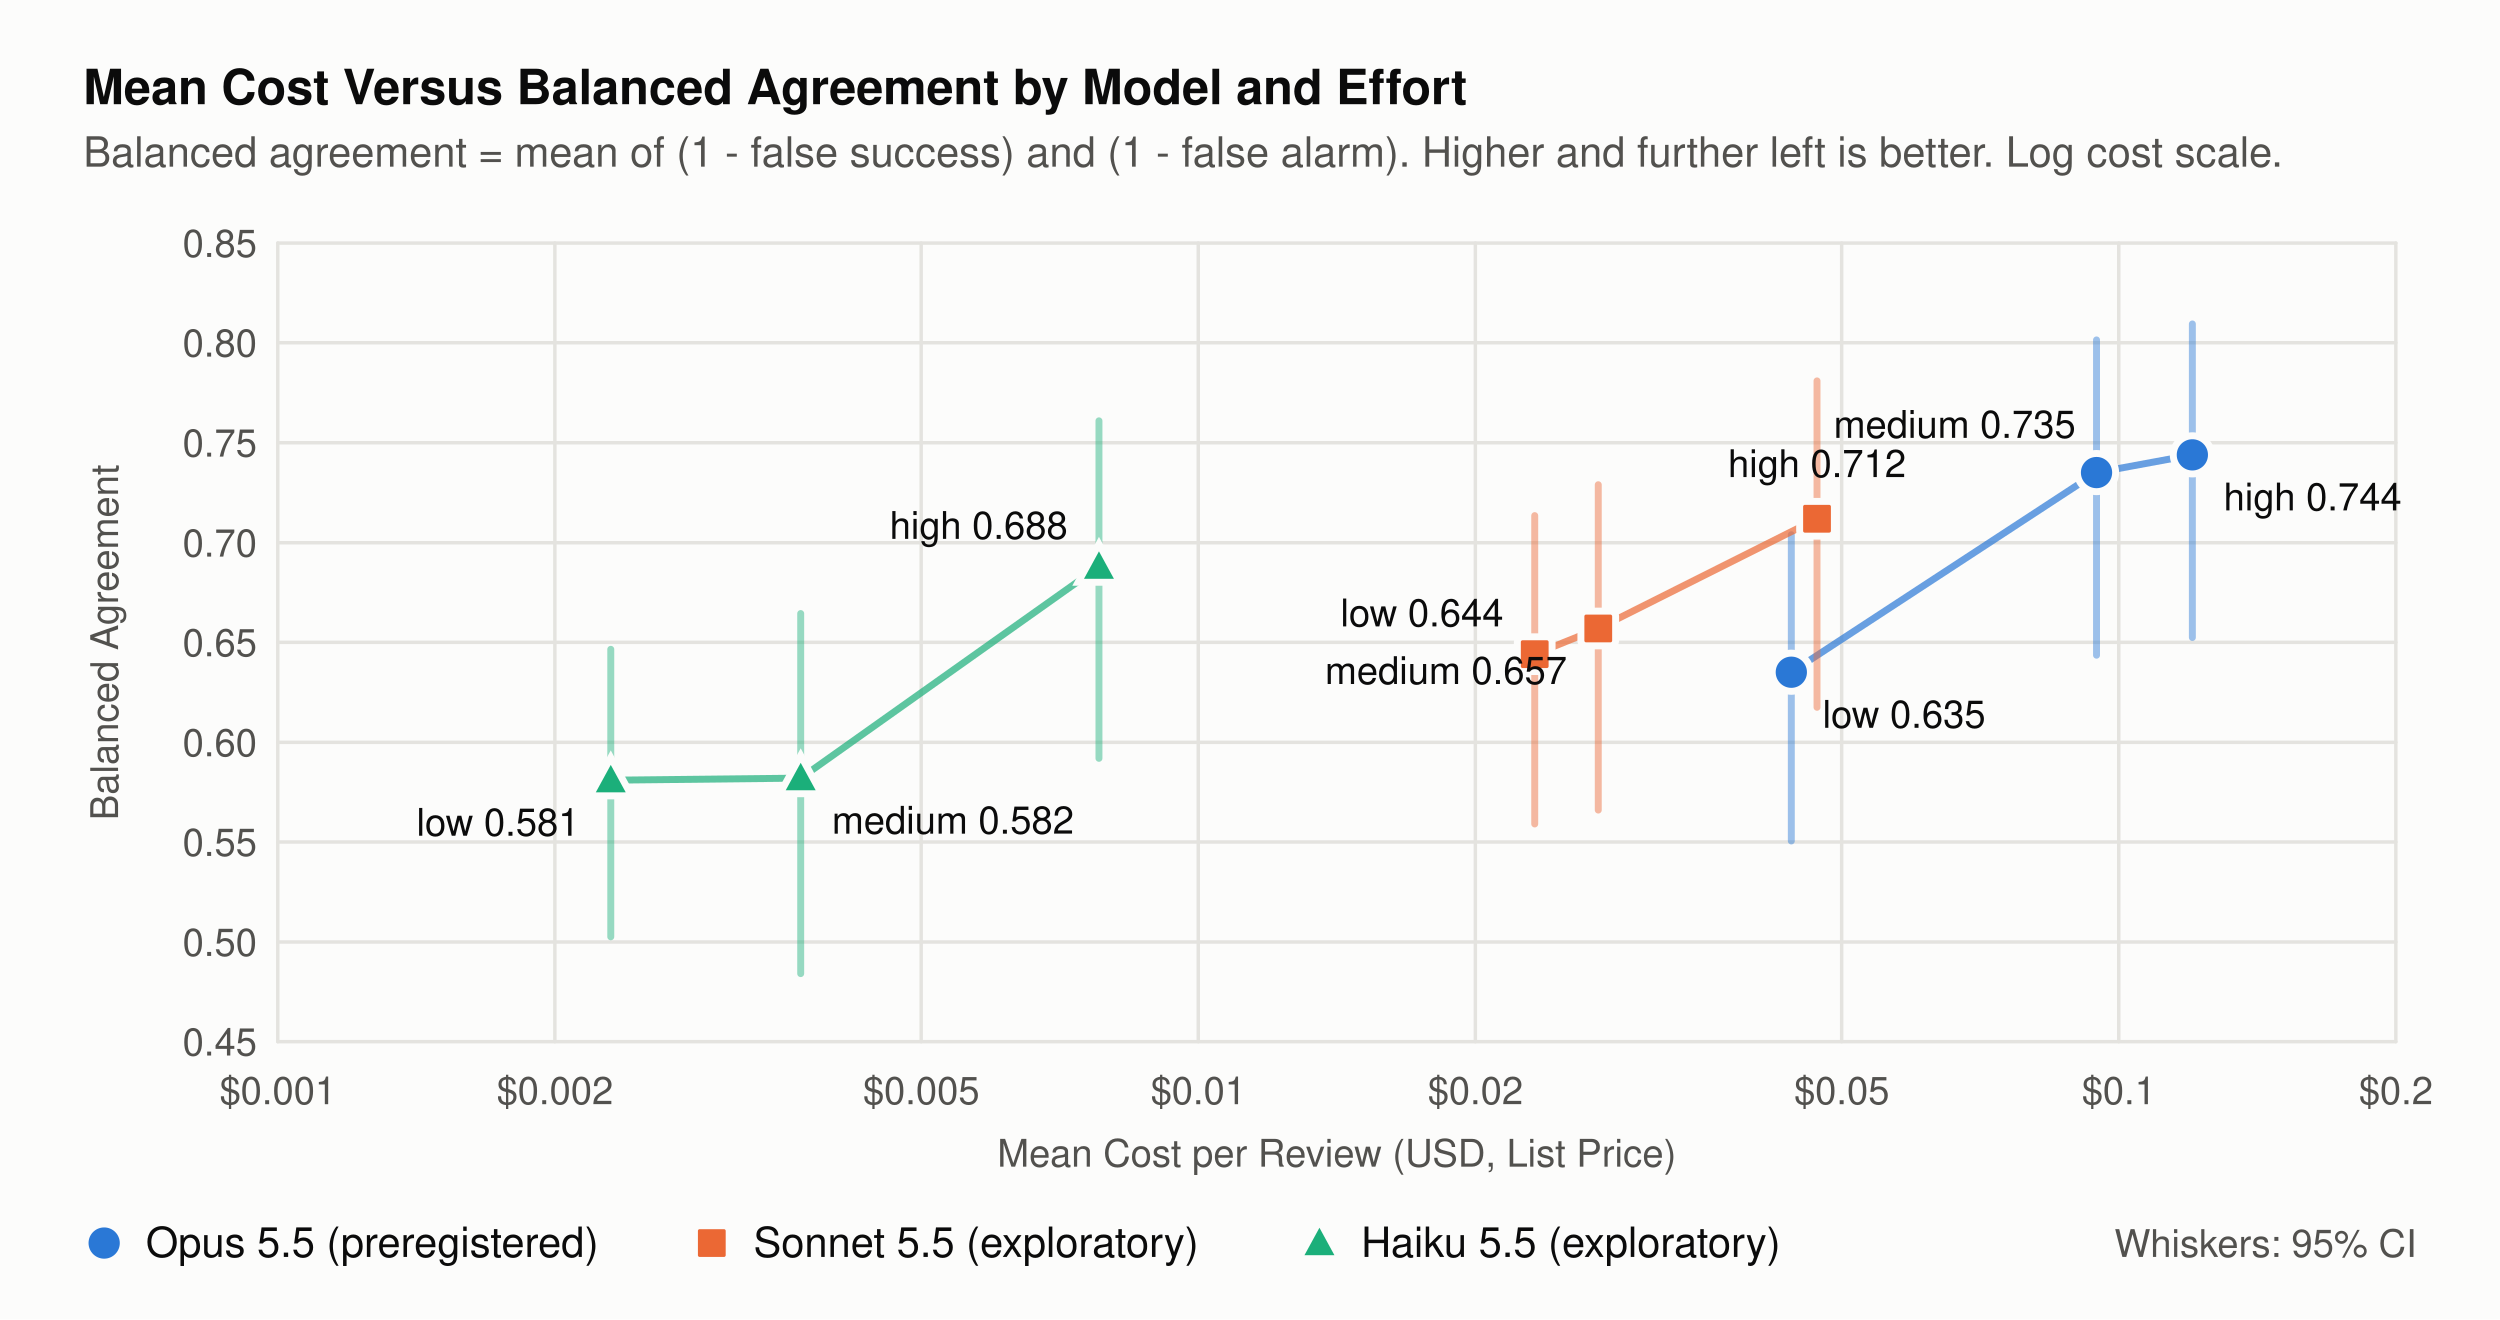
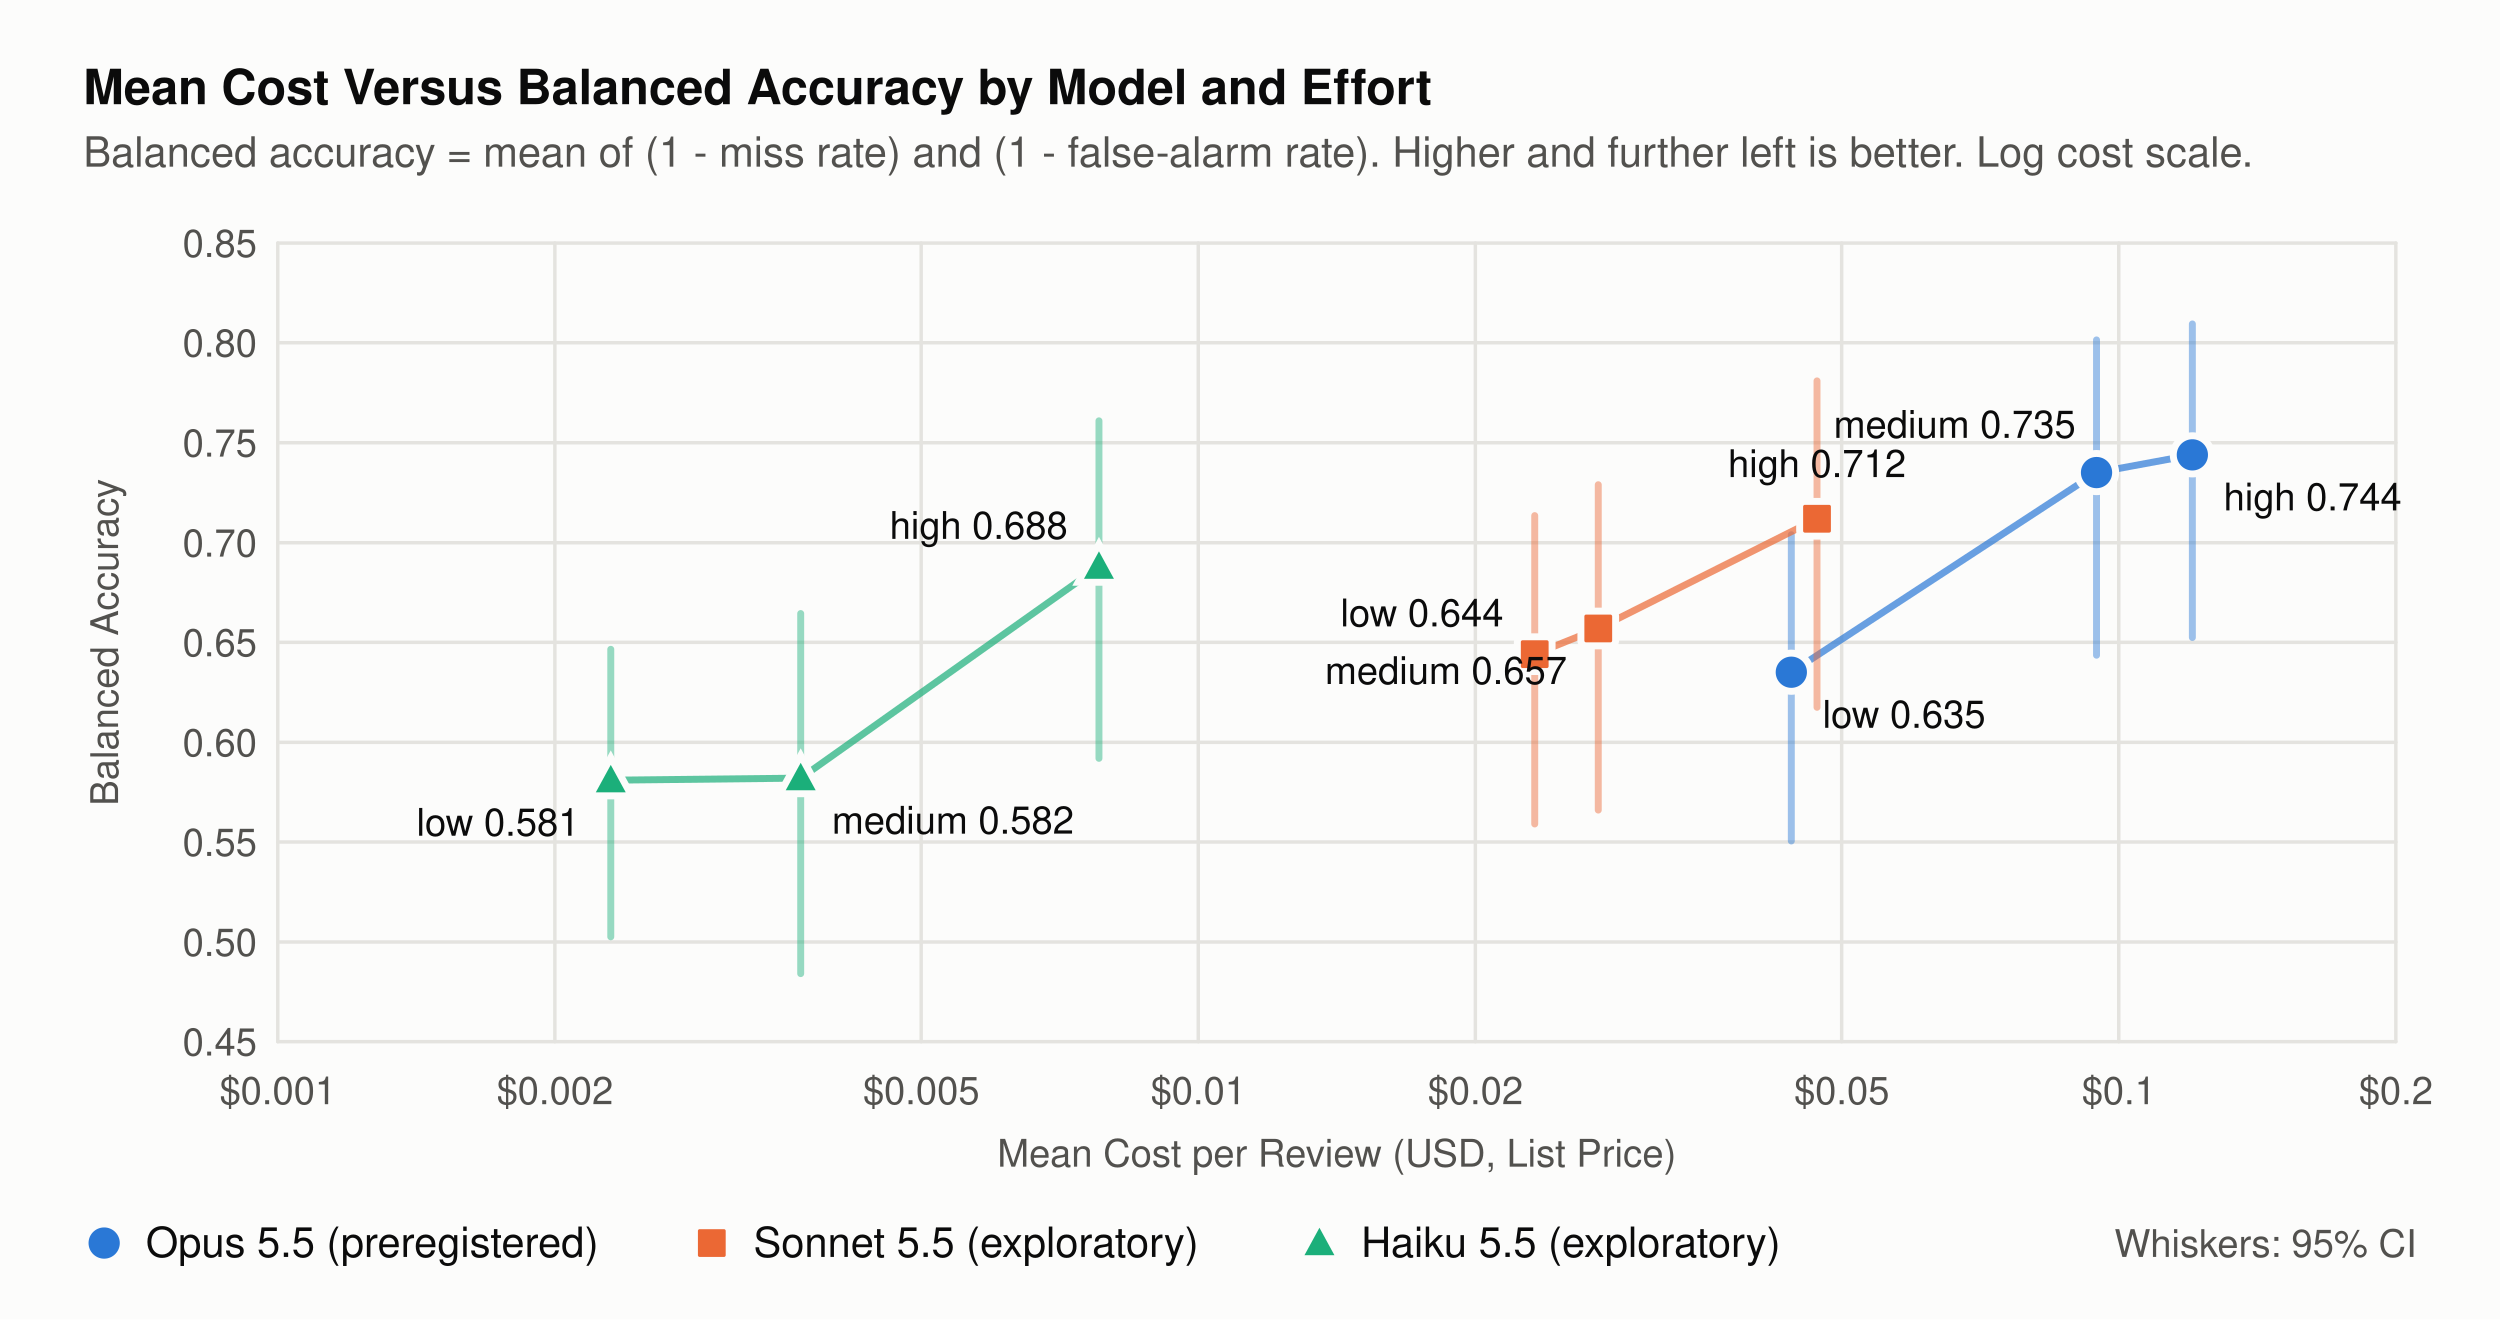
<svg xmlns="http://www.w3.org/2000/svg" width="720" height="380" viewBox="0 0 720 380" role="img" aria-labelledby="t d" font-family="system-ui, -apple-system, 'Segoe UI', Helvetica, Arial, sans-serif">
  <rect width="720" height="380" fill="#fcfcfb" />
-   <text x="24.0" y="30.0" font-size="14" fill="#0b0b0b" text-anchor="start" font-weight="600">Mean Cost Versus Balanced Agreement by Model and Effort</text>
-   <text x="24.0" y="48.0" font-size="12" fill="#52514e" text-anchor="start">Balanced agreement = mean of (1 - false success) and (1 - false alarm). Higher and further left is better. Log cost scale.</text>
+   <text x="24.0" y="30.0" font-size="14" fill="#0b0b0b" text-anchor="start" font-weight="600">Mean Cost Versus Balanced Accuracy by Model and Effort</text>
+   <text x="24.0" y="48.0" font-size="12" fill="#52514e" text-anchor="start">Balanced accuracy = mean of (1 - miss rate) and (1 - false-alarm rate). Higher and further left is better. Log cost scale.</text>
  <line x1="80.0" y1="70.0" x2="80.0" y2="300.0" stroke="#e4e3df" stroke-width="1" stroke-linecap="round" />
  <text x="80.0" y="318.0" font-size="11" fill="#52514e" text-anchor="middle">$0.001</text>
  <line x1="159.8" y1="70.0" x2="159.8" y2="300.0" stroke="#e4e3df" stroke-width="1" stroke-linecap="round" />
  <text x="159.8" y="318.0" font-size="11" fill="#52514e" text-anchor="middle">$0.002</text>
  <line x1="265.3" y1="70.0" x2="265.3" y2="300.0" stroke="#e4e3df" stroke-width="1" stroke-linecap="round" />
  <text x="265.3" y="318.0" font-size="11" fill="#52514e" text-anchor="middle">$0.005</text>
  <line x1="345.1" y1="70.0" x2="345.1" y2="300.0" stroke="#e4e3df" stroke-width="1" stroke-linecap="round" />
  <text x="345.1" y="318.0" font-size="11" fill="#52514e" text-anchor="middle">$0.01</text>
  <line x1="424.9" y1="70.0" x2="424.9" y2="300.0" stroke="#e4e3df" stroke-width="1" stroke-linecap="round" />
  <text x="424.9" y="318.0" font-size="11" fill="#52514e" text-anchor="middle">$0.02</text>
  <line x1="530.4" y1="70.0" x2="530.4" y2="300.0" stroke="#e4e3df" stroke-width="1" stroke-linecap="round" />
  <text x="530.4" y="318.0" font-size="11" fill="#52514e" text-anchor="middle">$0.05</text>
  <line x1="610.2" y1="70.0" x2="610.2" y2="300.0" stroke="#e4e3df" stroke-width="1" stroke-linecap="round" />
  <text x="610.2" y="318.0" font-size="11" fill="#52514e" text-anchor="middle">$0.1</text>
  <line x1="690.0" y1="70.0" x2="690.0" y2="300.0" stroke="#e4e3df" stroke-width="1" stroke-linecap="round" />
  <text x="690.0" y="318.0" font-size="11" fill="#52514e" text-anchor="middle">$0.2</text>
  <line x1="80.0" y1="300.0" x2="690.0" y2="300.0" stroke="#e4e3df" stroke-width="1" stroke-linecap="round" />
  <text x="74.0" y="304.0" font-size="11" fill="#52514e" text-anchor="end">0.45</text>
  <line x1="80.0" y1="271.3" x2="690.0" y2="271.3" stroke="#e4e3df" stroke-width="1" stroke-linecap="round" />
  <text x="74.0" y="275.3" font-size="11" fill="#52514e" text-anchor="end">0.50</text>
  <line x1="80.0" y1="242.5" x2="690.0" y2="242.5" stroke="#e4e3df" stroke-width="1" stroke-linecap="round" />
  <text x="74.0" y="246.5" font-size="11" fill="#52514e" text-anchor="end">0.55</text>
  <line x1="80.0" y1="213.8" x2="690.0" y2="213.8" stroke="#e4e3df" stroke-width="1" stroke-linecap="round" />
  <text x="74.0" y="217.8" font-size="11" fill="#52514e" text-anchor="end">0.60</text>
  <line x1="80.0" y1="185.0" x2="690.0" y2="185.0" stroke="#e4e3df" stroke-width="1" stroke-linecap="round" />
  <text x="74.0" y="189.0" font-size="11" fill="#52514e" text-anchor="end">0.65</text>
  <line x1="80.0" y1="156.3" x2="690.0" y2="156.3" stroke="#e4e3df" stroke-width="1" stroke-linecap="round" />
  <text x="74.0" y="160.3" font-size="11" fill="#52514e" text-anchor="end">0.70</text>
  <line x1="80.0" y1="127.5" x2="690.0" y2="127.5" stroke="#e4e3df" stroke-width="1" stroke-linecap="round" />
  <text x="74.0" y="131.5" font-size="11" fill="#52514e" text-anchor="end">0.75</text>
  <line x1="80.0" y1="98.7" x2="690.0" y2="98.7" stroke="#e4e3df" stroke-width="1" stroke-linecap="round" />
  <text x="74.0" y="102.7" font-size="11" fill="#52514e" text-anchor="end">0.80</text>
  <line x1="80.0" y1="70.0" x2="690.0" y2="70.0" stroke="#e4e3df" stroke-width="1" stroke-linecap="round" />
  <text x="74.0" y="74.0" font-size="11" fill="#52514e" text-anchor="end">0.85</text>
-   <text x="0" y="0" transform="translate(34 185.0) rotate(-90)" font-size="11" fill="#52514e" text-anchor="middle">Balanced Agreement</text>
+   <text x="0" y="0" transform="translate(34 185.0) rotate(-90)" font-size="11" fill="#52514e" text-anchor="middle">Balanced Accuracy</text>
  <text x="385.0" y="336.0" font-size="11" fill="#52514e" text-anchor="middle">Mean Cost per Review (USD, List Price)</text>
  <polyline points="515.9,193.6 603.8,136.1 631.4,131.0" fill="none" stroke="#2a78d6" stroke-width="2" stroke-linejoin="round" stroke-opacity="0.7" />
  <line x1="515.9" y1="242.2" x2="515.9" y2="154.0" stroke="#2a78d6" stroke-width="2" stroke-linecap="round" stroke-opacity="0.45" />
  <line x1="603.8" y1="188.7" x2="603.8" y2="97.9" stroke="#2a78d6" stroke-width="2" stroke-linecap="round" stroke-opacity="0.45" />
  <line x1="631.4" y1="183.6" x2="631.4" y2="93.3" stroke="#2a78d6" stroke-width="2" stroke-linecap="round" stroke-opacity="0.45" />
  <circle cx="515.9" cy="193.6" r="5.5" fill="#2a78d6" stroke="#fcfcfb" stroke-width="2" />
  <text x="524.9" y="209.6" font-size="11" fill="#0b0b0b" text-anchor="start">low 0.635</text>
  <circle cx="603.8" cy="136.1" r="5.5" fill="#2a78d6" stroke="#fcfcfb" stroke-width="2" />
  <text x="597.8" y="126.1" font-size="11" fill="#0b0b0b" text-anchor="end">medium 0.735</text>
  <circle cx="631.4" cy="131.0" r="5.5" fill="#2a78d6" stroke="#fcfcfb" stroke-width="2" />
  <text x="640.4" y="147.0" font-size="11" fill="#0b0b0b" text-anchor="start">high 0.744</text>
  <polyline points="442.0,188.4 460.3,181.0 523.3,149.4" fill="none" stroke="#eb6834" stroke-width="2" stroke-linejoin="round" stroke-opacity="0.7" />
  <line x1="442.0" y1="237.3" x2="442.0" y2="148.5" stroke="#eb6834" stroke-width="2" stroke-linecap="round" stroke-opacity="0.45" />
  <line x1="460.3" y1="233.3" x2="460.3" y2="139.6" stroke="#eb6834" stroke-width="2" stroke-linecap="round" stroke-opacity="0.45" />
  <line x1="523.3" y1="203.7" x2="523.3" y2="109.7" stroke="#eb6834" stroke-width="2" stroke-linecap="round" stroke-opacity="0.45" />
  <rect x="437.0" y="183.4" width="10" height="10" rx="1.5" fill="#eb6834" stroke="#fcfcfb" stroke-width="2" />
  <text x="433.0" y="180.4" font-size="11" fill="#0b0b0b" text-anchor="end">low 0.644</text>
  <rect x="455.3" y="176.0" width="10" height="10" rx="1.5" fill="#eb6834" stroke="#fcfcfb" stroke-width="2" />
  <text x="451.3" y="197.0" font-size="11" fill="#0b0b0b" text-anchor="end">medium 0.657</text>
  <rect x="518.3" y="144.4" width="10" height="10" rx="1.5" fill="#eb6834" stroke="#fcfcfb" stroke-width="2" />
  <text x="523.3" y="137.4" font-size="11" fill="#0b0b0b" text-anchor="middle">high 0.712</text>
  <polyline points="175.9,224.7 230.6,224.1 316.5,163.2" fill="none" stroke="#1baf7a" stroke-width="2" stroke-linejoin="round" stroke-opacity="0.7" />
  <line x1="175.9" y1="269.8" x2="175.9" y2="187.0" stroke="#1baf7a" stroke-width="2" stroke-linecap="round" stroke-opacity="0.45" />
  <line x1="230.6" y1="280.4" x2="230.6" y2="176.7" stroke="#1baf7a" stroke-width="2" stroke-linecap="round" stroke-opacity="0.45" />
  <line x1="316.5" y1="218.4" x2="316.5" y2="121.2" stroke="#1baf7a" stroke-width="2" stroke-linecap="round" stroke-opacity="0.45" />
  <path d="M175.9,218.2 L181.9,229.2 L169.9,229.2 Z" fill="#1baf7a" stroke="#fcfcfb" stroke-width="2" />
  <text x="166.9" y="240.7" font-size="11" fill="#0b0b0b" text-anchor="end">low 0.581</text>
  <path d="M230.6,217.6 L236.6,228.6 L224.6,228.6 Z" fill="#1baf7a" stroke="#fcfcfb" stroke-width="2" />
  <text x="239.6" y="240.1" font-size="11" fill="#0b0b0b" text-anchor="start">medium 0.582</text>
  <path d="M316.5,156.7 L322.5,167.7 L310.5,167.7 Z" fill="#1baf7a" stroke="#fcfcfb" stroke-width="2" />
  <text x="307.5" y="155.2" font-size="11" fill="#0b0b0b" text-anchor="end">high 0.688</text>
  <circle cx="30.0" cy="358.0" r="5.5" fill="#2a78d6" stroke="#fcfcfb" stroke-width="2" />
  <text x="42.0" y="362.0" font-size="12" fill="#0b0b0b" text-anchor="start">Opus 5.5 (preregistered)</text>
  <rect x="200.0" y="353.0" width="10" height="10" rx="1.5" fill="#eb6834" stroke="#fcfcfb" stroke-width="2" />
  <text x="217.0" y="362.0" font-size="12" fill="#0b0b0b" text-anchor="start">Sonnet 5.5 (exploratory)</text>
  <path d="M380.0,351.5 L386.0,362.5 L374.0,362.5 Z" fill="#1baf7a" stroke="#fcfcfb" stroke-width="2" />
  <text x="392.0" y="362.0" font-size="12" fill="#0b0b0b" text-anchor="start">Haiku 5.5 (exploratory)</text>
  <text x="696.0" y="362.0" font-size="11" fill="#52514e" text-anchor="end">Whiskers: 95% CI</text>
</svg>
